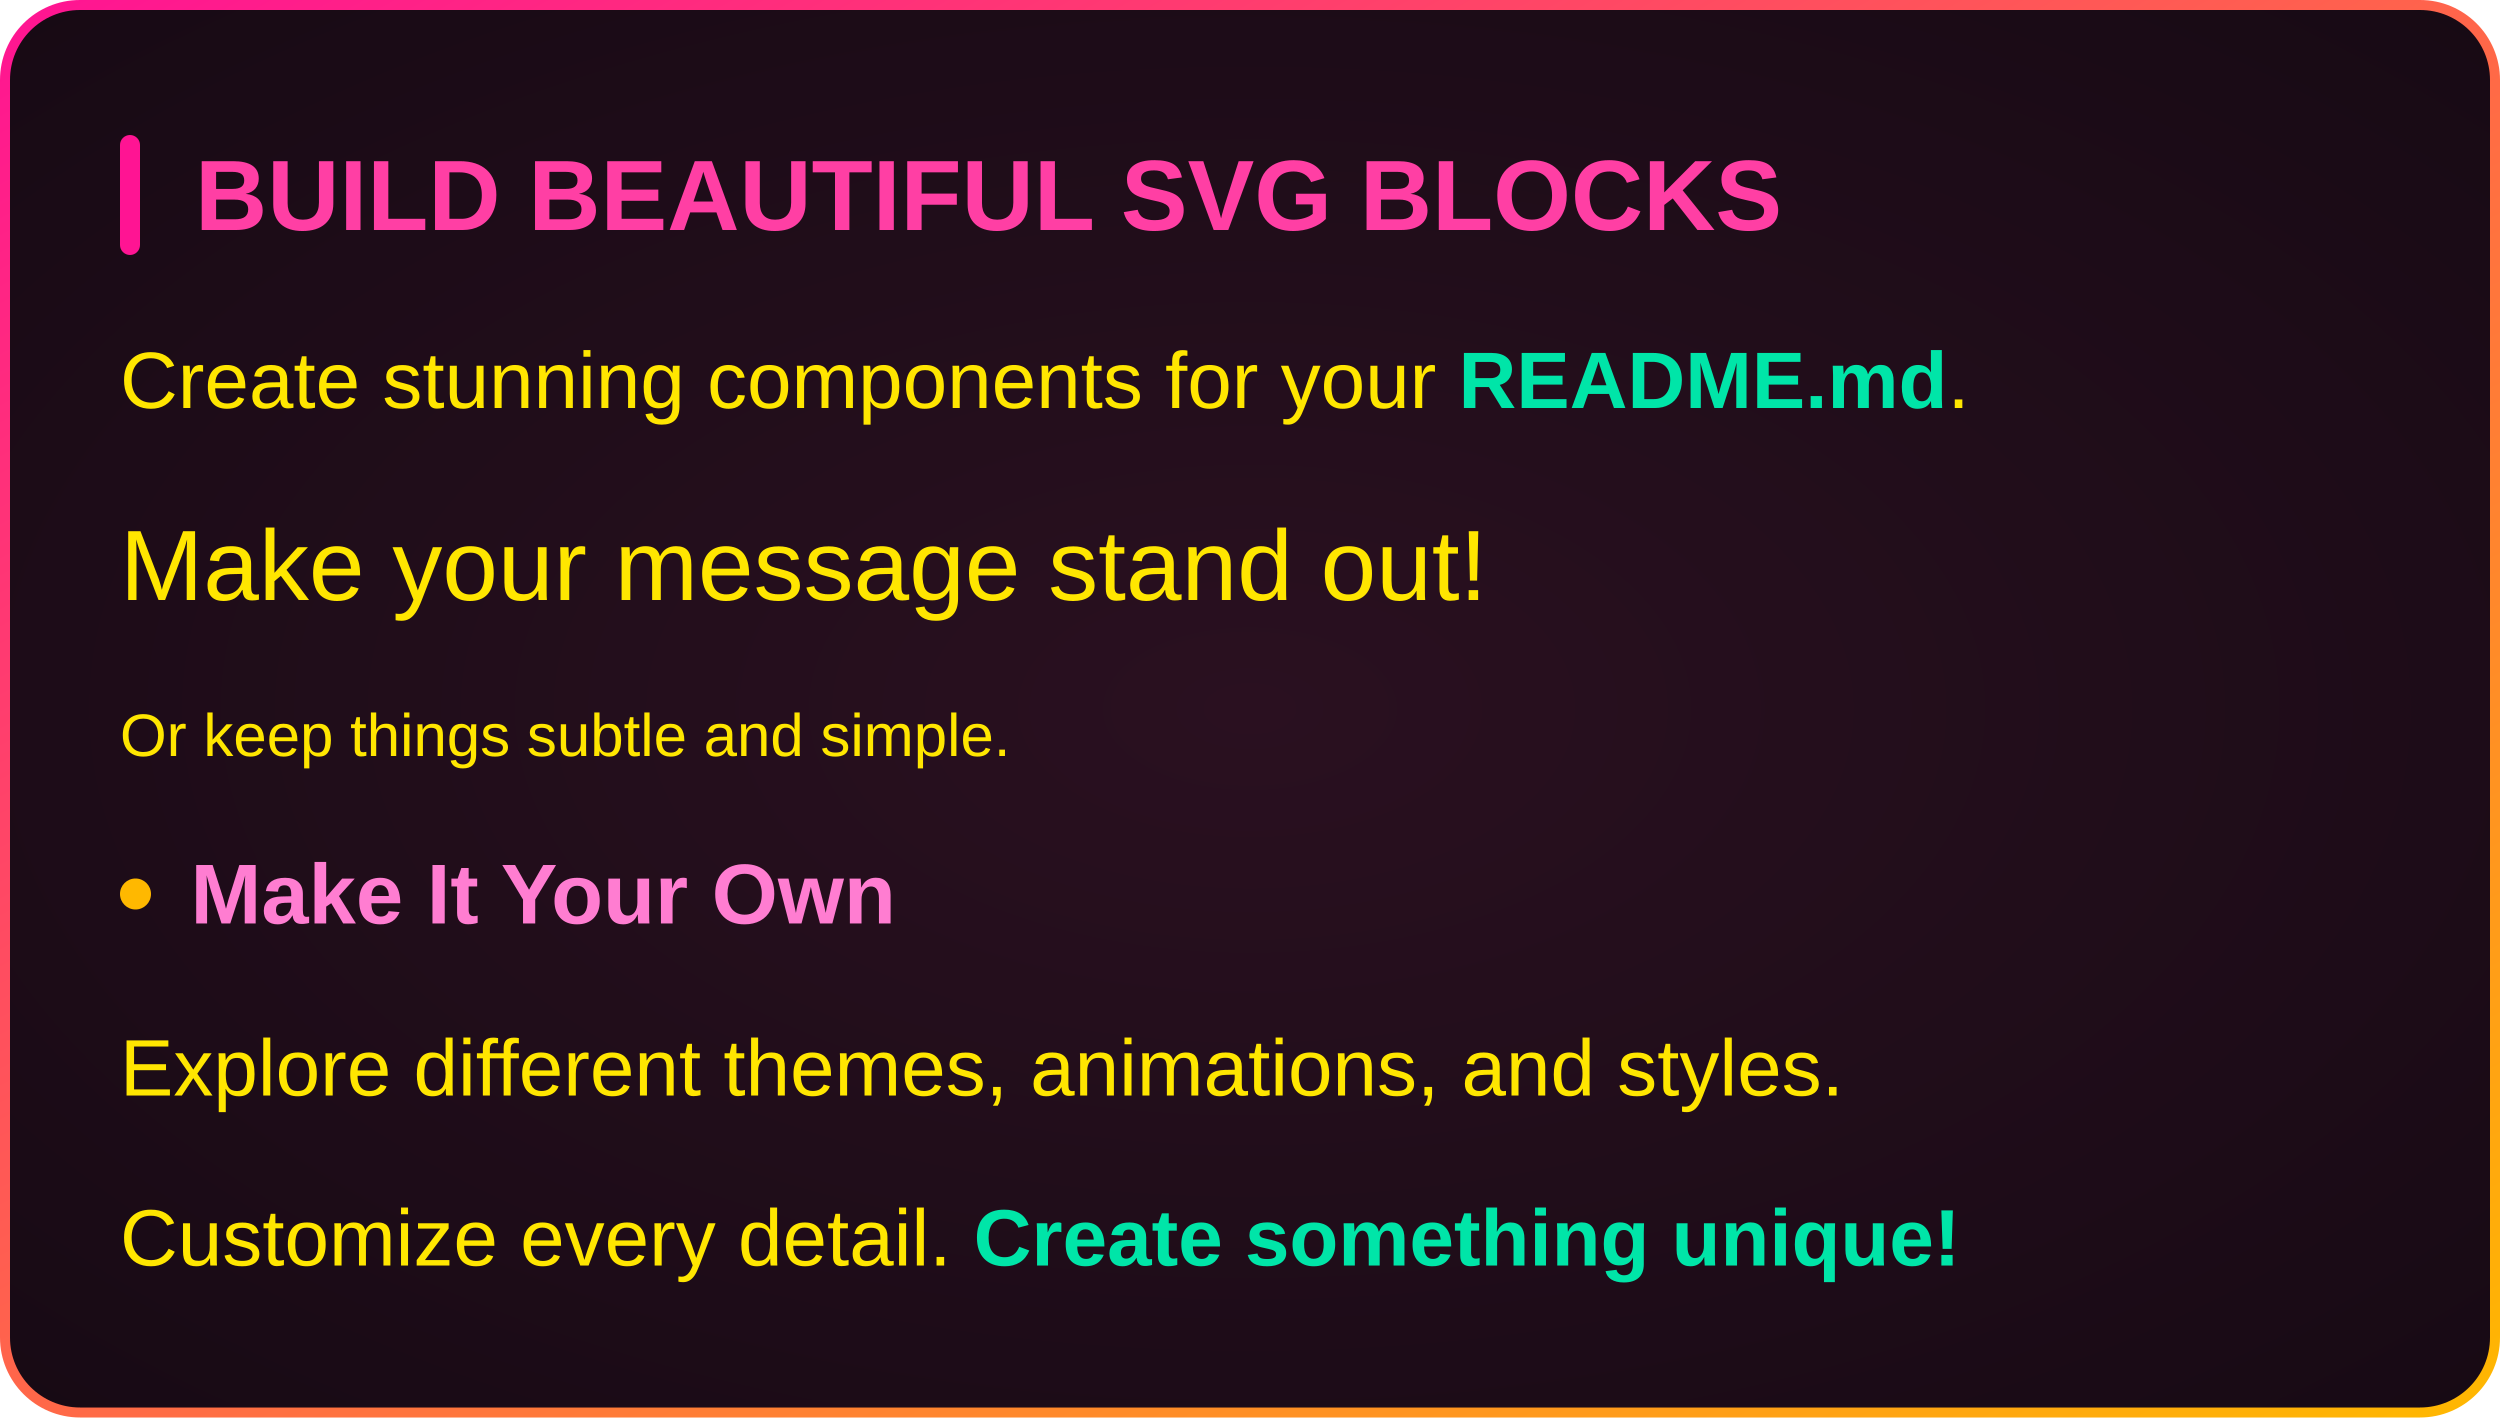
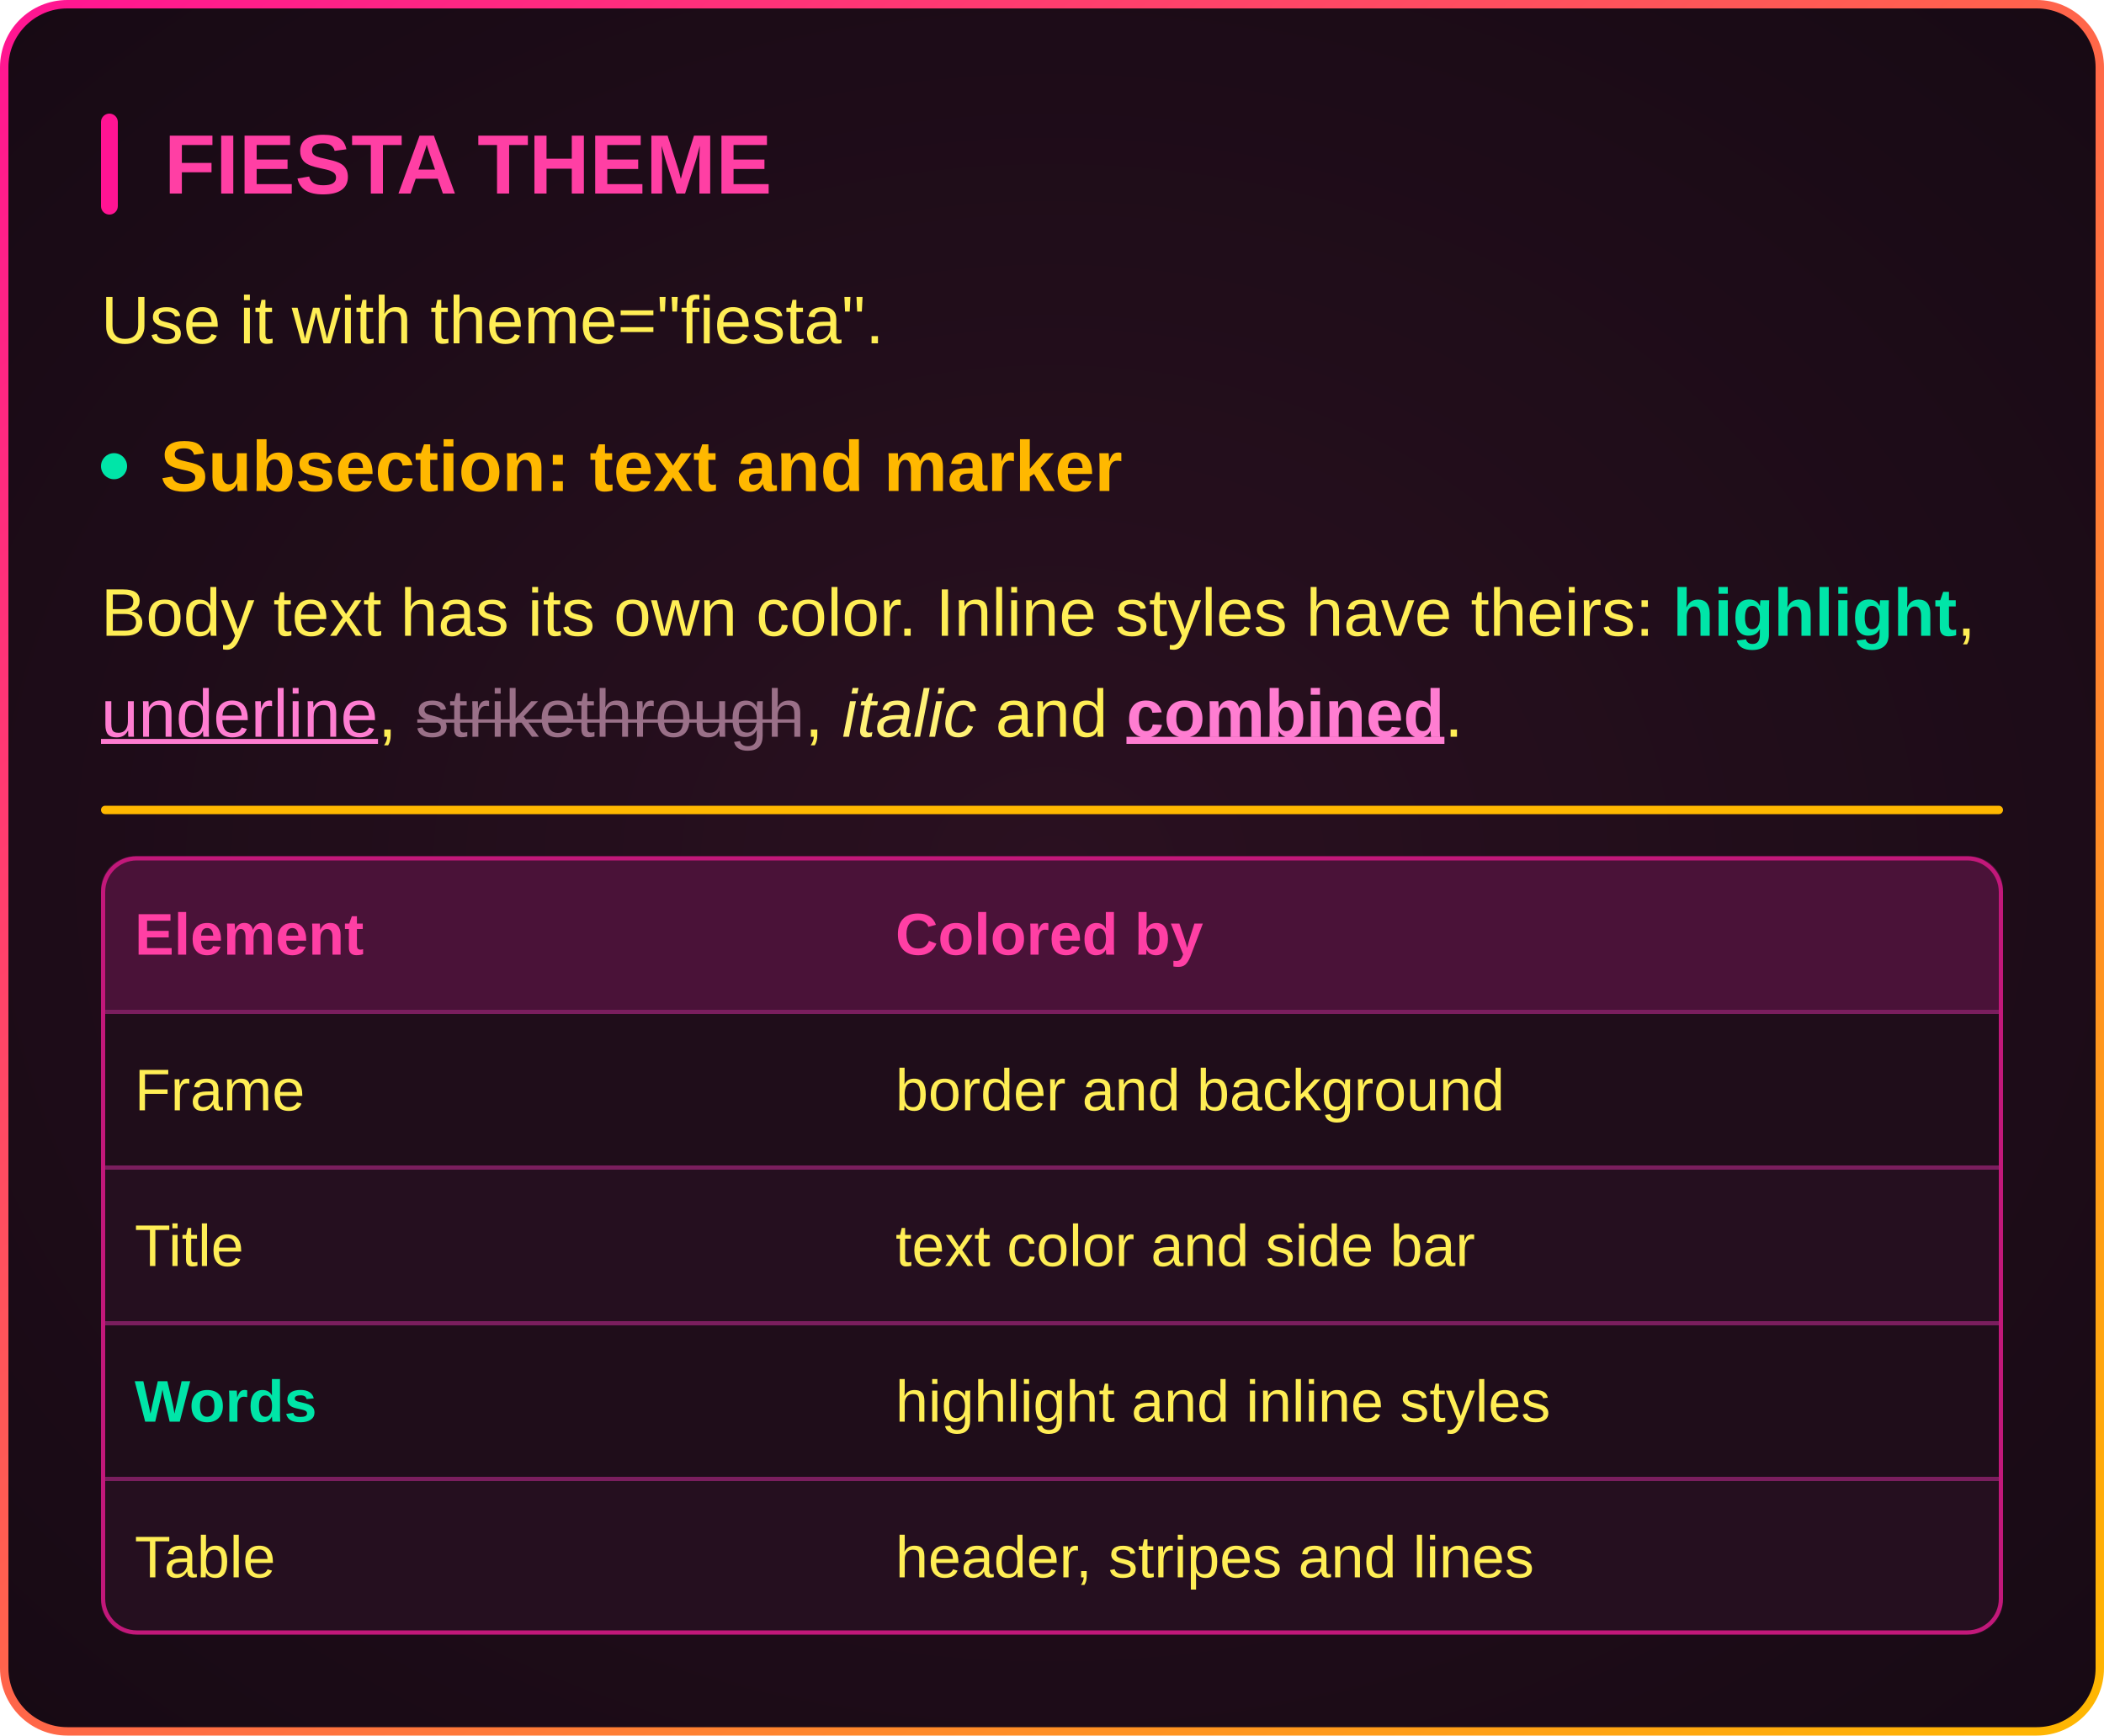
- <svg xmlns="http://www.w3.org/2000/svg" width="500" height="283.5" viewBox="0 0 500 283.5">
+ <svg xmlns="http://www.w3.org/2000/svg" width="500" height="412.5" viewBox="0 0 500 412.5">
  <style>
@keyframes entry {
-   from { opacity: 0; transform: translateY(-24px); }
-   to { opacity: 1; transform: none; }
+   from { opacity: 0; transform: translateY(-24px); } to { opacity: 1; transform: none; }
}
.entry {
  animation: entry 0.8s ease-out both;
  transform-box: fill-box;
  transform-origin: center;
}
@media (prefers-reduced-motion: reduce) {
  .entry { animation: none; }
}
</style>
  <g class="entry">
    <defs>
      <radialGradient id="background" cx="0.5" cy="0.5" r="0.7">
        <stop offset="0" stop-color="#2A1020" />
        <stop offset="1" stop-color="#170A14" />
      </radialGradient>
      <linearGradient id="border" x1="0" y1="0" x2="1" y2="1">
        <stop offset="0" stop-color="#FF1493" />
        <stop offset="1" stop-color="#FFB800" />
      </linearGradient>
    </defs>
-     <rect x="1" y="1" width="498" height="281.5" rx="15" fill="url(#background)" stroke="none" stroke-width="2" />
-     <rect x="1" y="1" width="498" height="281.5" rx="15" fill="none" stroke="url(#border)" stroke-width="2" />
+     <rect x="1" y="1" width="498" height="410.5" rx="15" fill="url(#background)" stroke="none" stroke-width="2" />
+     <rect x="1" y="1" width="498" height="410.5" rx="15" fill="none" stroke="url(#border)" stroke-width="2" />
    <g font-family="Arial, Helvetica, sans-serif">
      <rect x="24.0" y="27.0" width="4" height="24.0" rx="2" fill="#FF1493" />
-       <text x="39.0" y="46.0" font-size="20" fill="#FF3FA4" font-weight="700">BUILD BEAUTIFUL SVG BLOCKS</text>
-       <text x="24.0" y="81.6" font-size="16" fill="#FFE600">Create stunning components for your <tspan fill="#00E5A8" font-weight="700">README.md</tspan>.</text>
-       <text x="24.0" y="120.0" font-size="20" fill="#FFE600">Make your message stand out!</text>
-       <text x="24.0" y="151.2" font-size="12" fill="#FFE600">Or keep things subtle and simple.</text>
-       <circle cx="27.1" cy="178.8" r="3.1" fill="#FFB800" />
-       <text x="38.1" y="184.7" font-size="17" fill="#FF7DD1" font-weight="700">Make It Your Own</text>
-       <text x="24.0" y="219.1" font-size="16" fill="#FFE600">Explore different themes, animations, and styles.</text>
-       <text x="24.0" y="253.1" font-size="16" fill="#FFE600">Customize every detail. <tspan fill="#00E5A8" font-weight="700">Create something unique!</tspan>
+       <text x="39.0" y="46.0" font-size="20" fill="#FF3FA4" font-weight="700">FIESTA THEME</text>
+       <text x="24.0" y="81.6" font-size="16" fill="#FFEE55">Use it with theme="fiesta".</text>
+       <circle cx="27.1" cy="110.8" r="3.1" fill="#00E5A8" />
+       <text x="38.1" y="116.7" font-size="17" fill="#FFB800" font-weight="700">Subsection: text and marker</text>
+       <text x="24.0" y="151.1" font-size="16" fill="#FFEE55">Body text has its own color. Inline styles have theirs: <tspan fill="#00E5A8" font-weight="700">highlight</tspan>,</text>
+       <text x="24.0" y="175.1" font-size="16" fill="#FFEE55">
+         <tspan fill="#FF7DD1" text-decoration="underline">underline</tspan>, <tspan fill="#9A7088" text-decoration="line-through">strikethrough</tspan>, <tspan fill="#FFF176" font-style="italic">italic</tspan> and <tspan fill="#FF7DD1" font-weight="700" text-decoration="underline">combined</tspan>.</text>
+       <rect x="24.0" y="191.5" width="452.0" height="2" rx="1" fill="#FFB800" />
+       <clipPath id="table-clip-24-204">
+         <rect x="24.0" y="203.5" width="452.0" height="185.0" rx="8" />
+       </clipPath>
+       <g clip-path="url(#table-clip-24-204)">
+         <rect x="24.0" y="203.5" width="452.0" height="185.0" fill="#1F0D1A" />
+         <rect x="24.0" y="203.5" width="452.0" height="37.0" fill="#4A1238" />
+         <rect x="24.0" y="277.5" width="452.0" height="37.0" fill="#250F1F" />
+         <rect x="24.0" y="351.5" width="452.0" height="37.0" fill="#250F1F" />
+       </g>
+       <line x1="24.0" y1="240.5" x2="476.0" y2="240.5" stroke="#7A1E5E" stroke-width="1" />
+       <line x1="24.0" y1="277.5" x2="476.0" y2="277.5" stroke="#7A1E5E" stroke-width="1" />
+       <line x1="24.0" y1="314.5" x2="476.0" y2="314.5" stroke="#7A1E5E" stroke-width="1" />
+       <line x1="24.0" y1="351.5" x2="476.0" y2="351.5" stroke="#7A1E5E" stroke-width="1" />
+       <text x="32.0" y="226.9" font-size="14" fill="#FF3FA4" font-weight="700">Element</text>
+       <text x="212.8" y="226.9" font-size="14" fill="#FF3FA4" font-weight="700">Colored by</text>
+       <text x="32.0" y="263.9" font-size="14" fill="#FFEE55">Frame</text>
+       <text x="212.8" y="263.9" font-size="14" fill="#FFEE55">border and background</text>
+       <text x="32.0" y="300.9" font-size="14" fill="#FFEE55">Title</text>
+       <text x="212.8" y="300.9" font-size="14" fill="#FFEE55">text color and side bar</text>
+       <text x="32.0" y="337.9" font-size="14" fill="#FFEE55">
+         <tspan fill="#00E5A8" font-weight="700">Words</tspan>
      </text>
+       <text x="212.8" y="337.9" font-size="14" fill="#FFEE55">highlight and inline styles</text>
+       <text x="32.0" y="374.9" font-size="14" fill="#FFEE55">Table</text>
+       <text x="212.8" y="374.9" font-size="14" fill="#FFEE55">header, stripes and lines</text>
+       <rect x="24.5" y="204.0" width="451.0" height="184.0" rx="8" fill="none" stroke="#C2187A" stroke-width="1" />
    </g>
  </g>
</svg>
